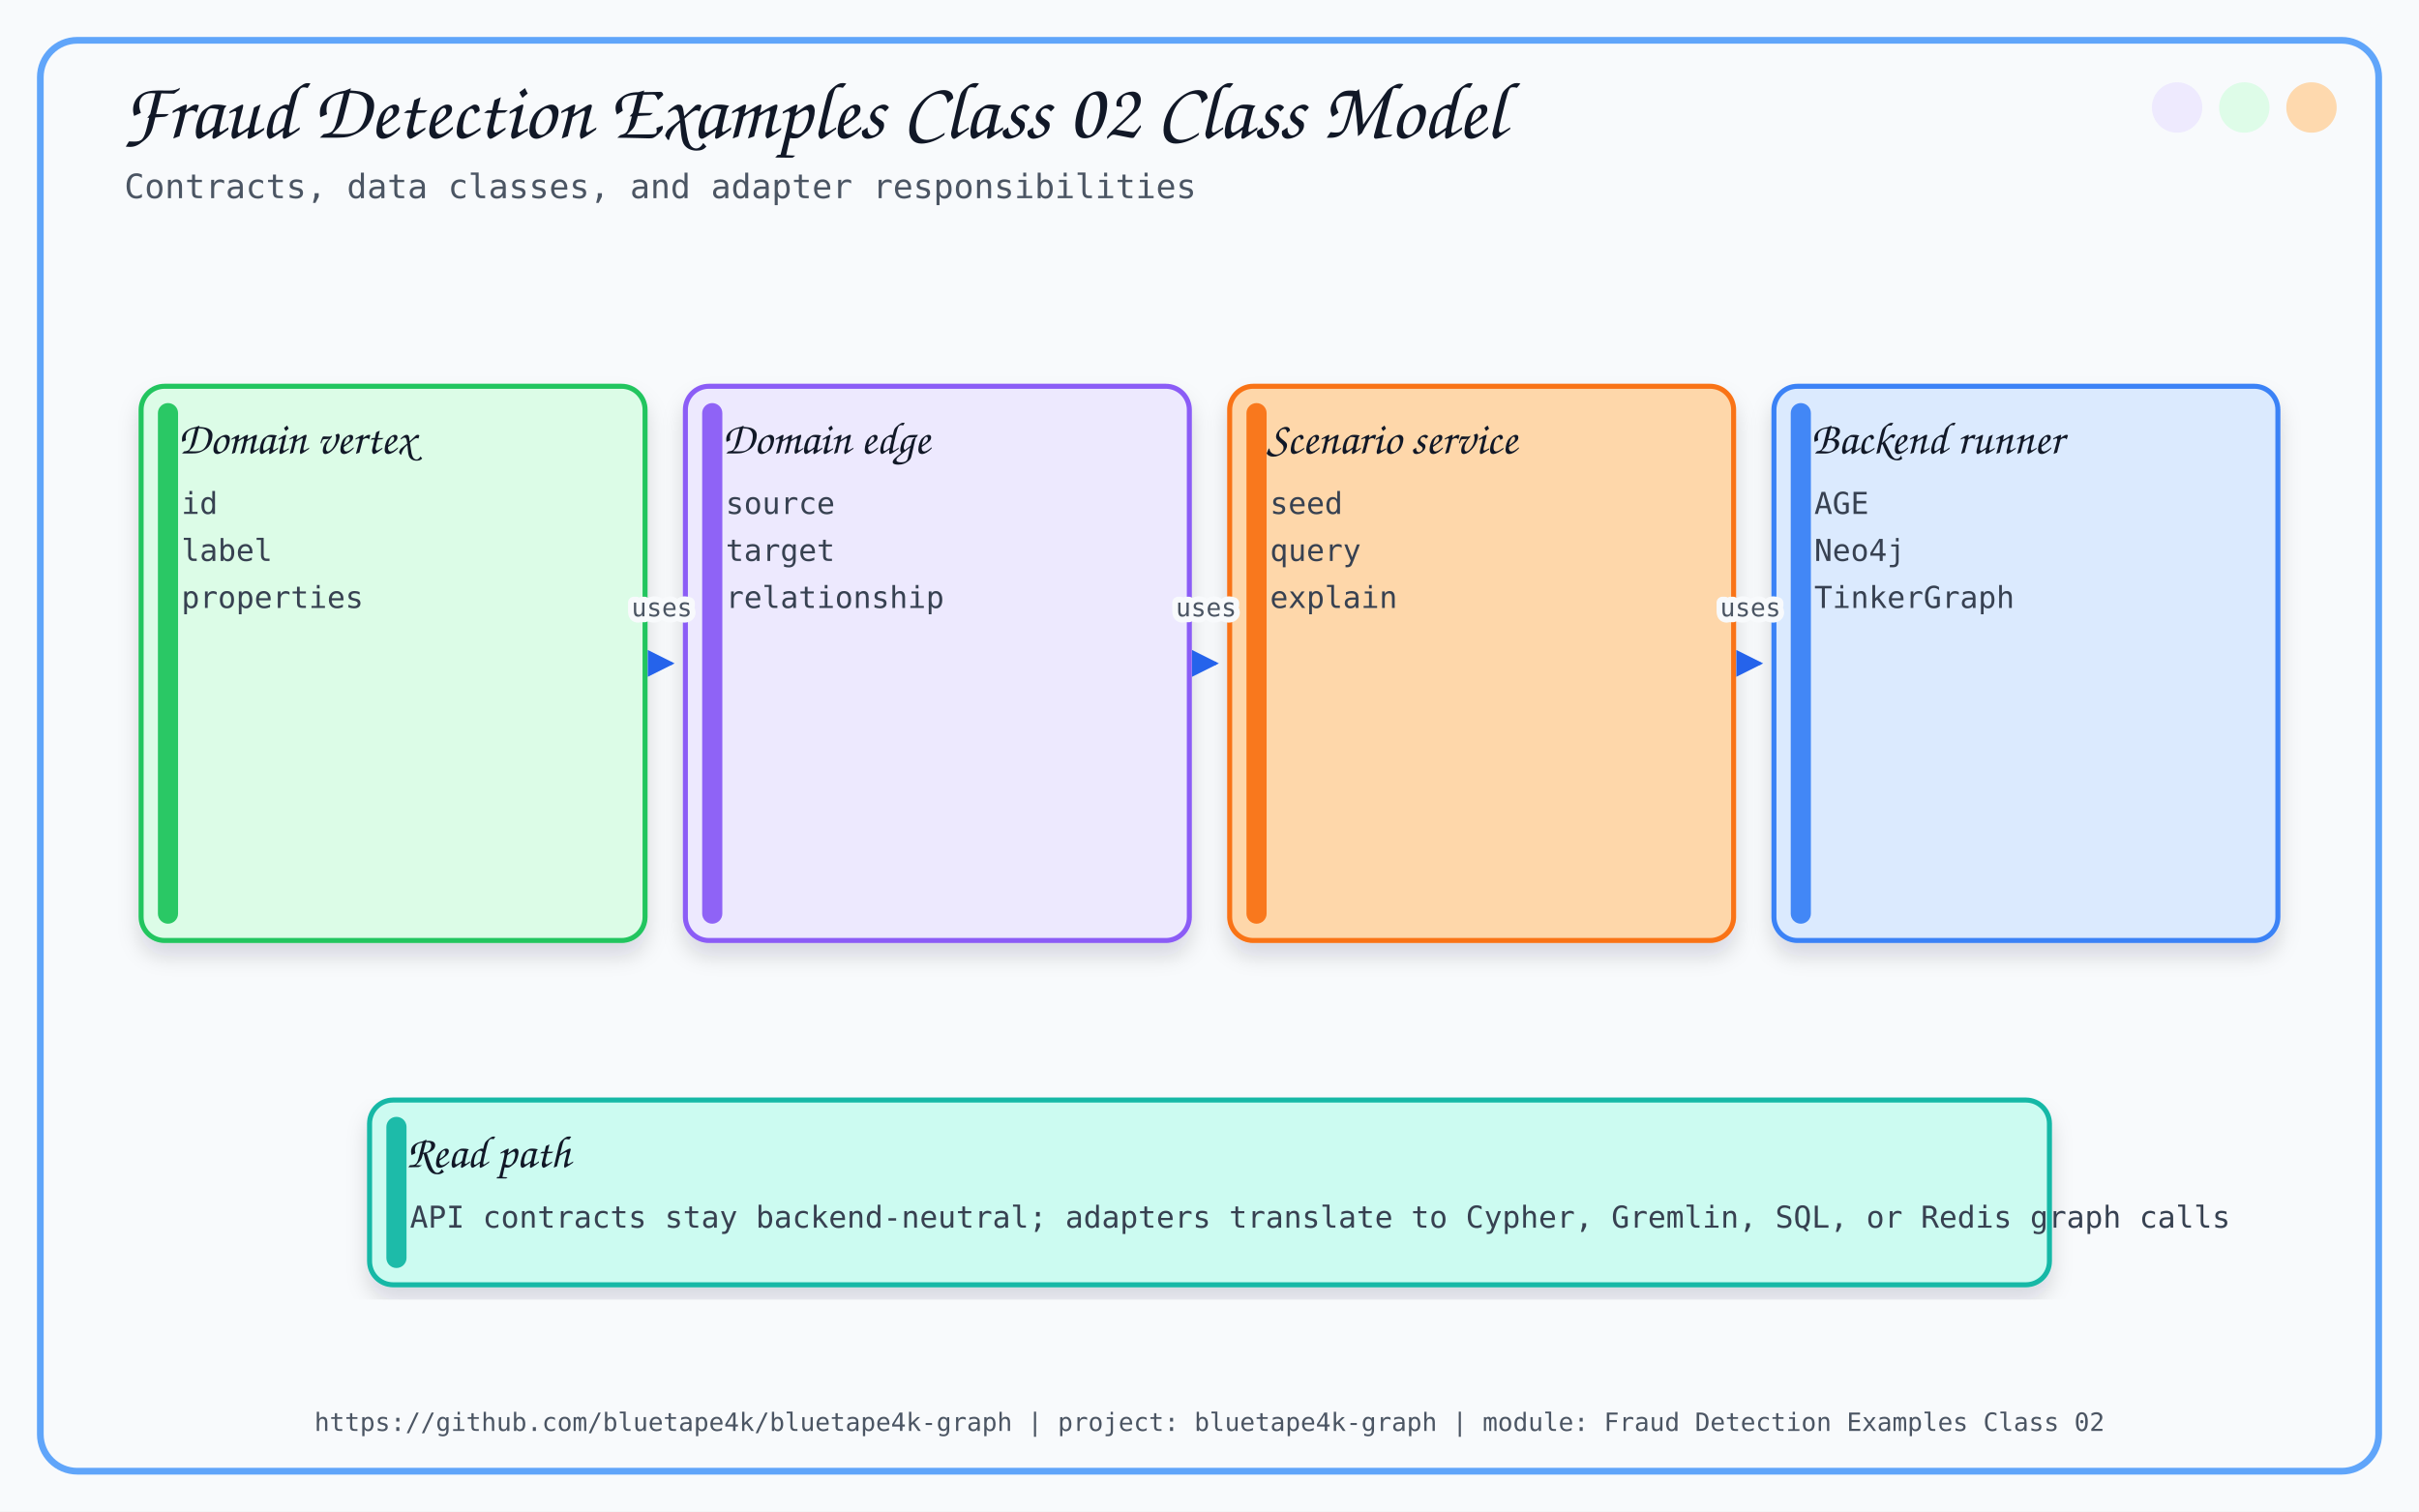
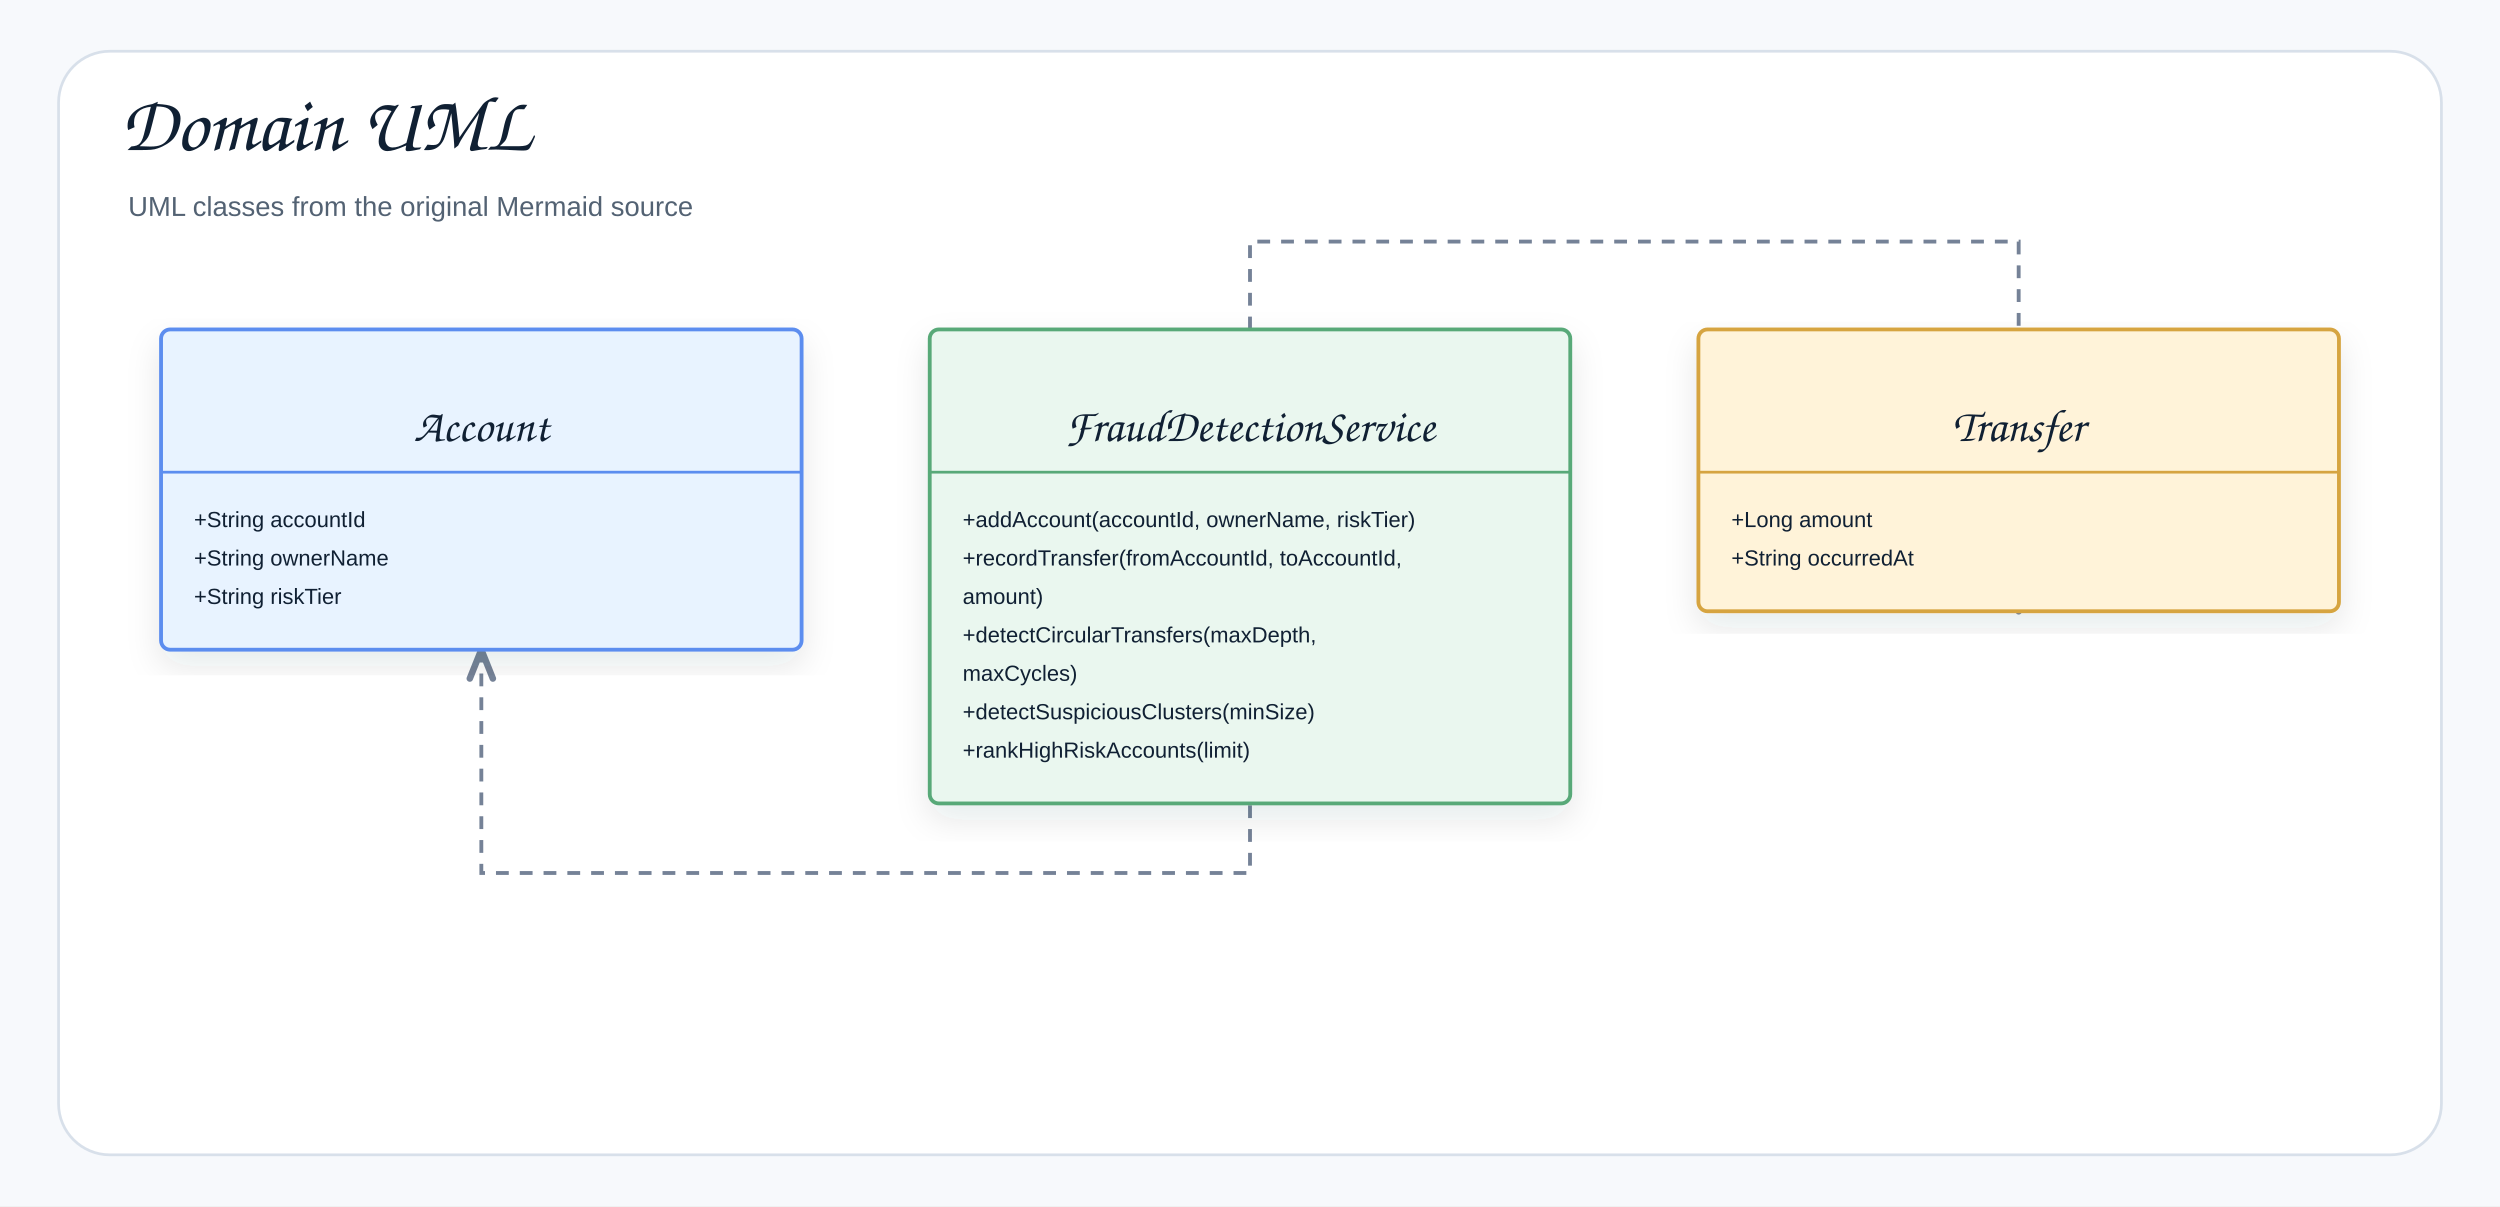
- <svg xmlns="http://www.w3.org/2000/svg" width="1440" height="900" viewBox="0 0 1440 900">
+ <svg xmlns="http://www.w3.org/2000/svg" width="1366" height="659" viewBox="0 0 1366 659" role="img" aria-label="Domain UML">
  <defs>
-     <filter id="softShadow" x="-8%" y="-8%" width="116%" height="116%">
-       <feDropShadow dx="0" dy="8" stdDeviation="6" flood-color="#0F172A" flood-opacity="0.14" />
+     <filter id="shadow" x="-8%" y="-8%" width="116%" height="116%">
+       <feDropShadow dx="0" dy="8" stdDeviation="9" flood-color="#1f2937" flood-opacity="0.10" />
    </filter>
-     <marker id="arrow" viewBox="0 0 10 10" refX="9" refY="5" markerWidth="8" markerHeight="8" orient="auto-start-reverse">
-       <path d="M 0 0 L 10 5 L 0 10 z" fill="#2563EB" />
+     <marker id="openArrow" markerWidth="10" markerHeight="8" refX="8.5" refY="4" orient="auto" markerUnits="strokeWidth">
+       <path d="M 1 1 L 8.5 4 L 1 7" fill="none" stroke="#758297" stroke-width="1.7" stroke-linecap="round" stroke-linejoin="round" />
    </marker>
+     <marker id="inherit" markerWidth="11" markerHeight="10" refX="9.5" refY="5" orient="auto" markerUnits="strokeWidth">
+       <path d="M 0.5 1 L 9.5 5 L 0.5 9 Z" fill="#ffffff" stroke="#758297" stroke-width="1.7" />
+     </marker>
+     <style>
+     .canvas{fill:#f7f9fc}.frame{fill:#fff;stroke:#d8e0ea;stroke-width:1.5}
+     .title{font-family:"Architects Daughter","Comic Sans MS","Comic Sans",cursive;font-size:43px;font-weight:400;fill:#102033}
+     .subtitle{font-family:"Comic Sans MS","Comic Sans","Comic Neue",Arial,sans-serif;font-size:15px;font-weight:400;fill:#536273}
+     .label{font-family:"Architects Daughter","Comic Sans MS","Comic Sans",cursive;font-size:25px;font-weight:400;fill:#102033}
+     .smallLabel{font-family:"Architects Daughter","Comic Sans MS","Comic Sans",cursive;font-size:21px;font-weight:400;fill:#102033}
+     .mono{font-family:"Comic Sans MS","Comic Sans","Comic Neue",Arial,sans-serif;font-size:12px;font-weight:400;fill:#102033}
+     .small{font-family:"Comic Sans MS","Comic Sans","Comic Neue",Arial,sans-serif;font-size:12px;font-weight:400;fill:#536273}
+     .strong{font-family:"Comic Sans MS","Comic Sans","Comic Neue",Arial,sans-serif;font-size:13px;font-weight:400;fill:#102033}
+     .card{stroke-width:2.1;filter:url(#shadow)}.compartment{stroke-width:1.5;fill:none}
+     .line{stroke:#758297;stroke-width:2.1;fill:none;marker-end:url(#openArrow)}
+     .plainLine{stroke:#758297;stroke-width:2.1;fill:none}
+     .dashed{stroke:#758297;stroke-width:2.1;stroke-dasharray:7 6;fill:none;marker-end:url(#openArrow)}
+     .inheritLine{stroke:#758297;stroke-width:2.2;fill:none;marker-end:url(#inherit)}
+     .implLine{stroke:#758297;stroke-width:2.2;stroke-dasharray:8 7;fill:none;marker-end:url(#inherit)}
+   </style>
  </defs>
-   <style>
-       .title { font-family: 'Architects Daughter', cursive; font-size: 48px; fill: #111827; }
-       .subtitle { font-family: 'Comic Mono', monospace; font-size: 20px; fill: #4B5563; }
-       .label { font-family: 'Architects Daughter', cursive; font-size: 27px; fill: #111827; }
-       .small { font-family: 'Comic Mono', monospace; font-size: 18px; fill: #374151; }
-       .tiny { font-family: 'Comic Mono', monospace; font-size: 15px; fill: #4B5563; }
-       .card { filter: url(#softShadow); }
-       .line { stroke: #2563EB; stroke-width: 3; fill: none; marker-end: url(#arrow); }
-       .thin { stroke: #60A5FA; stroke-width: 2; fill: none; marker-end: url(#arrow); }
-       .dash { stroke: #64748B; stroke-width: 2; stroke-dasharray: 8 8; fill: none; marker-end: url(#arrow); }
-     </style>
-   <rect x="0" y="0" width="1440" height="900" fill="#F8FAFC" />
-   <rect x="24" y="24" width="1392" height="852" rx="22" fill="none" stroke="#60A5FA" stroke-width="4" />
-   <circle cx="1376" cy="64" r="15" fill="#FED7AA" opacity="0.95" />
-   <circle cx="1336" cy="64" r="15" fill="#DCFCE7" opacity="0.95" />
-   <circle cx="1296" cy="64" r="15" fill="#EDE9FE" opacity="0.95" />
-   <text x="72" y="82" class="title">Fraud Detection Examples Class 02 Class Model</text>
-   <text x="74" y="118" class="subtitle">Contracts, data classes, and adapter responsibilities</text>
-   <text x="720.0" y="852" text-anchor="middle" class="tiny">https://github.com/bluetape4k/bluetape4k-graph | project: bluetape4k-graph | module: Fraud Detection Examples Class 02</text>
-   <rect x="84.0" y="230" width="300" height="330" rx="14" fill="#DCFCE7" stroke="#22C55E" stroke-width="3" class="card" />
-   <rect x="94.0" y="240" width="12" height="310" rx="6" fill="#22C55E" opacity="0.95" />
-   <text x="106.0" y="270" class="label">Domain vertex</text>
-   <text x="108.0" y="306" class="small">id</text>
-   <text x="108.0" y="334" class="small">label</text>
-   <text x="108.0" y="362" class="small">properties</text>
-   <rect x="408.0" y="230" width="300" height="330" rx="14" fill="#EDE9FE" stroke="#8B5CF6" stroke-width="3" class="card" />
-   <rect x="418.0" y="240" width="12" height="310" rx="6" fill="#8B5CF6" opacity="0.95" />
-   <text x="430.0" y="270" class="label">Domain edge</text>
-   <text x="432.0" y="306" class="small">source</text>
-   <text x="432.0" y="334" class="small">target</text>
-   <text x="432.0" y="362" class="small">relationship</text>
-   <path d="M 388.0 395 C 394.0 395, 394.0 395, 400.0 395" class="thin" />
-   <text x="394.0" y="367.0" text-anchor="middle" class="tiny" stroke="#F8FAFC" stroke-width="7" stroke-linejoin="round">uses</text>
-   <text x="394.0" y="367.0" text-anchor="middle" class="tiny">uses</text>
-   <rect x="732.0" y="230" width="300" height="330" rx="14" fill="#FED7AA" stroke="#F97316" stroke-width="3" class="card" />
-   <rect x="742.0" y="240" width="12" height="310" rx="6" fill="#F97316" opacity="0.95" />
-   <text x="754.0" y="270" class="label">Scenario service</text>
-   <text x="756.0" y="306" class="small">seed</text>
-   <text x="756.0" y="334" class="small">query</text>
-   <text x="756.0" y="362" class="small">explain</text>
-   <path d="M 712.0 395 C 718.0 395, 718.0 395, 724.0 395" class="thin" />
-   <text x="718.0" y="367.0" text-anchor="middle" class="tiny" stroke="#F8FAFC" stroke-width="7" stroke-linejoin="round">uses</text>
-   <text x="718.0" y="367.0" text-anchor="middle" class="tiny">uses</text>
-   <rect x="1056.0" y="230" width="300" height="330" rx="14" fill="#DBEAFE" stroke="#3B82F6" stroke-width="3" class="card" />
-   <rect x="1066.0" y="240" width="12" height="310" rx="6" fill="#3B82F6" opacity="0.95" />
-   <text x="1078.0" y="270" class="label">Backend runner</text>
-   <text x="1080.0" y="306" class="small">AGE</text>
-   <text x="1080.0" y="334" class="small">Neo4j</text>
-   <text x="1080.0" y="362" class="small">TinkerGraph</text>
-   <path d="M 1036.0 395 C 1042.0 395, 1042.0 395, 1048.0 395" class="thin" />
-   <text x="1042.0" y="367.0" text-anchor="middle" class="tiny" stroke="#F8FAFC" stroke-width="7" stroke-linejoin="round">uses</text>
-   <text x="1042.0" y="367.0" text-anchor="middle" class="tiny">uses</text>
-   <rect x="220" y="655" width="1000" height="110" rx="14" fill="#CCFBF1" stroke="#14B8A6" stroke-width="3" class="card" />
-   <rect x="230" y="665" width="12" height="90" rx="6" fill="#14B8A6" opacity="0.95" />
-   <text x="242" y="695" class="label">Read path</text>
-   <text x="244" y="731" class="small">API contracts stay backend-neutral; adapters translate to Cypher, Gremlin, SQL, or Redis graph calls</text>
+   <rect class="canvas" width="1366" height="659" />
+   <rect class="frame" x="32" y="28" width="1302" height="603" rx="28" />
+   <text class="title" x="66" y="82">Domain UML</text>
+   <text class="subtitle" x="70" y="118">UML classes from the original Mermaid source</text>
+   <path class="dashed" d="M683 180 L683 132 L1103 132 L1103 334" />
+   <path class="dashed" d="M683 180 L683 477 L263 477 L263 355" />
+   <g transform="translate(88,180)">
+     <rect class="card" x="0" y="0" width="350" height="175" rx="5" fill="#E8F3FF" stroke="#5B8DEF" />
+     <line class="compartment" x1="0" y1="78" x2="350" y2="78" stroke="#5B8DEF" />
+     <text class="small" x="175" y="26" text-anchor="middle" />
+     <text class="label" x="175" y="61" text-anchor="middle">Account</text>
+     <text class="mono" x="18" y="108">+String accountId</text>
+     <text class="mono" x="18" y="129">+String ownerName</text>
+     <text class="mono" x="18" y="150">+String riskTier</text>
+   </g>
+   <g transform="translate(508,180)">
+     <rect class="card" x="0" y="0" width="350" height="259" rx="5" fill="#EAF7EF" stroke="#58A978" />
+     <line class="compartment" x1="0" y1="78" x2="350" y2="78" stroke="#58A978" />
+     <text class="small" x="175" y="26" text-anchor="middle" />
+     <text class="label" x="175" y="61" text-anchor="middle">FraudDetectionService</text>
+     <text class="mono" x="18" y="108">+addAccount(accountId, ownerName, riskTier)</text>
+     <text class="mono" x="18" y="129">+recordTransfer(fromAccountId, toAccountId,</text>
+     <text class="mono" x="18" y="150">amount)</text>
+     <text class="mono" x="18" y="171">+detectCircularTransfers(maxDepth,</text>
+     <text class="mono" x="18" y="192">maxCycles)</text>
+     <text class="mono" x="18" y="213">+detectSuspiciousClusters(minSize)</text>
+     <text class="mono" x="18" y="234">+rankHighRiskAccounts(limit)</text>
+   </g>
+   <g transform="translate(928,180)">
+     <rect class="card" x="0" y="0" width="350" height="154" rx="5" fill="#FFF3D9" stroke="#D6A441" />
+     <line class="compartment" x1="0" y1="78" x2="350" y2="78" stroke="#D6A441" />
+     <text class="small" x="175" y="26" text-anchor="middle" />
+     <text class="label" x="175" y="61" text-anchor="middle">Transfer</text>
+     <text class="mono" x="18" y="108">+Long amount</text>
+     <text class="mono" x="18" y="129">+String occurredAt</text>
+   </g>
</svg>
